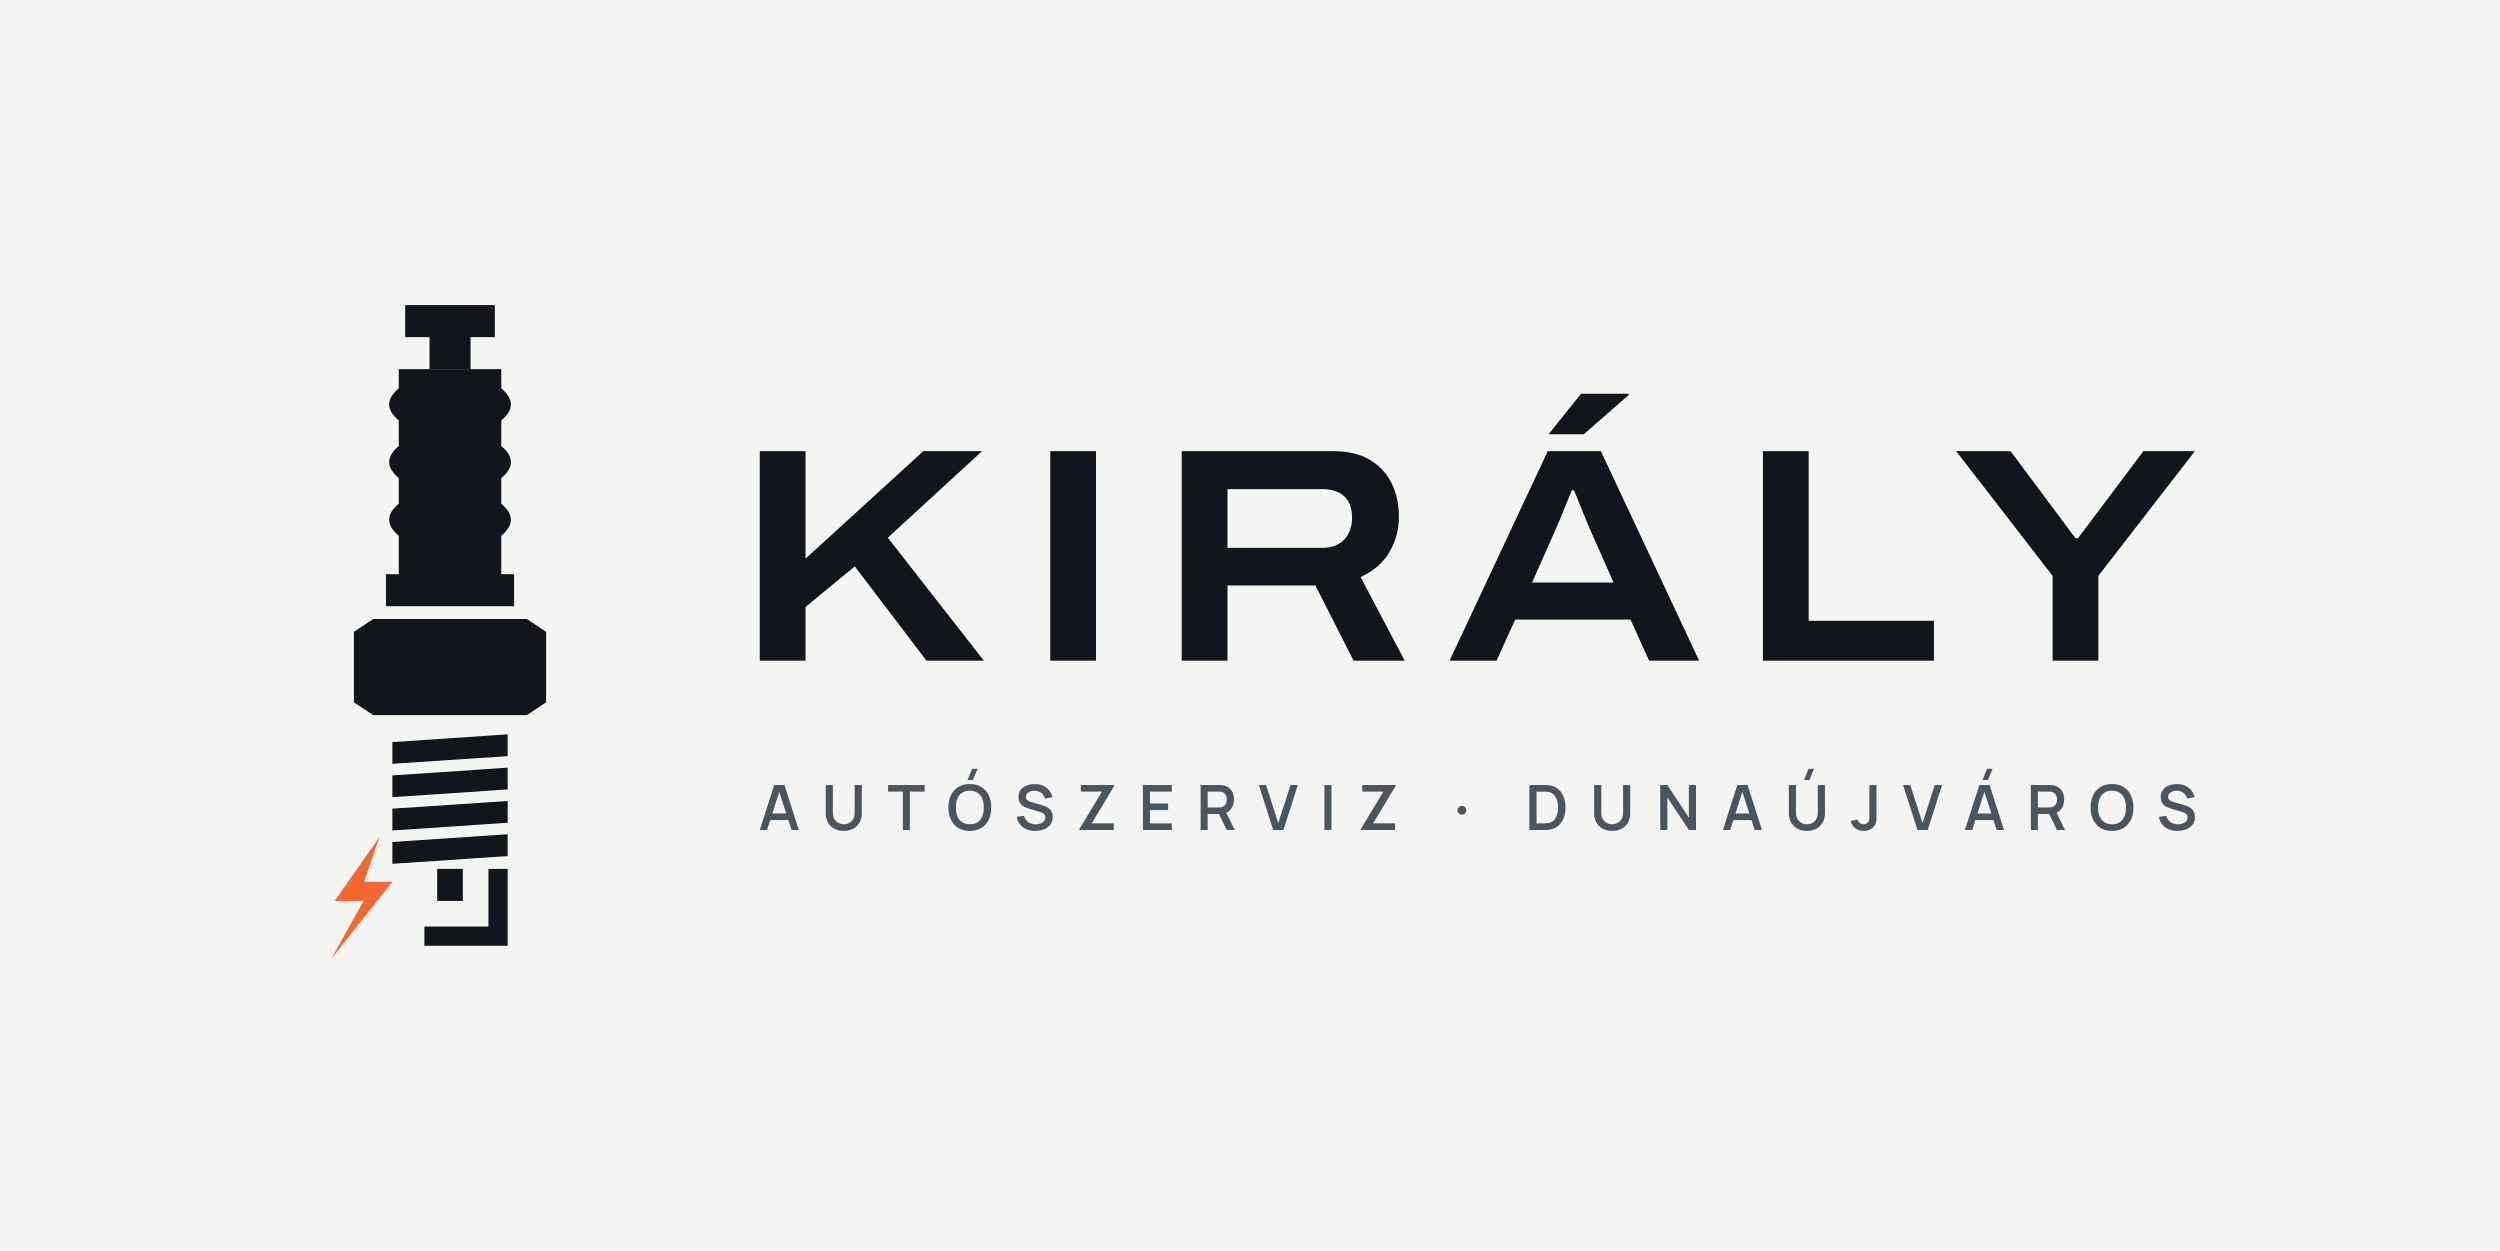
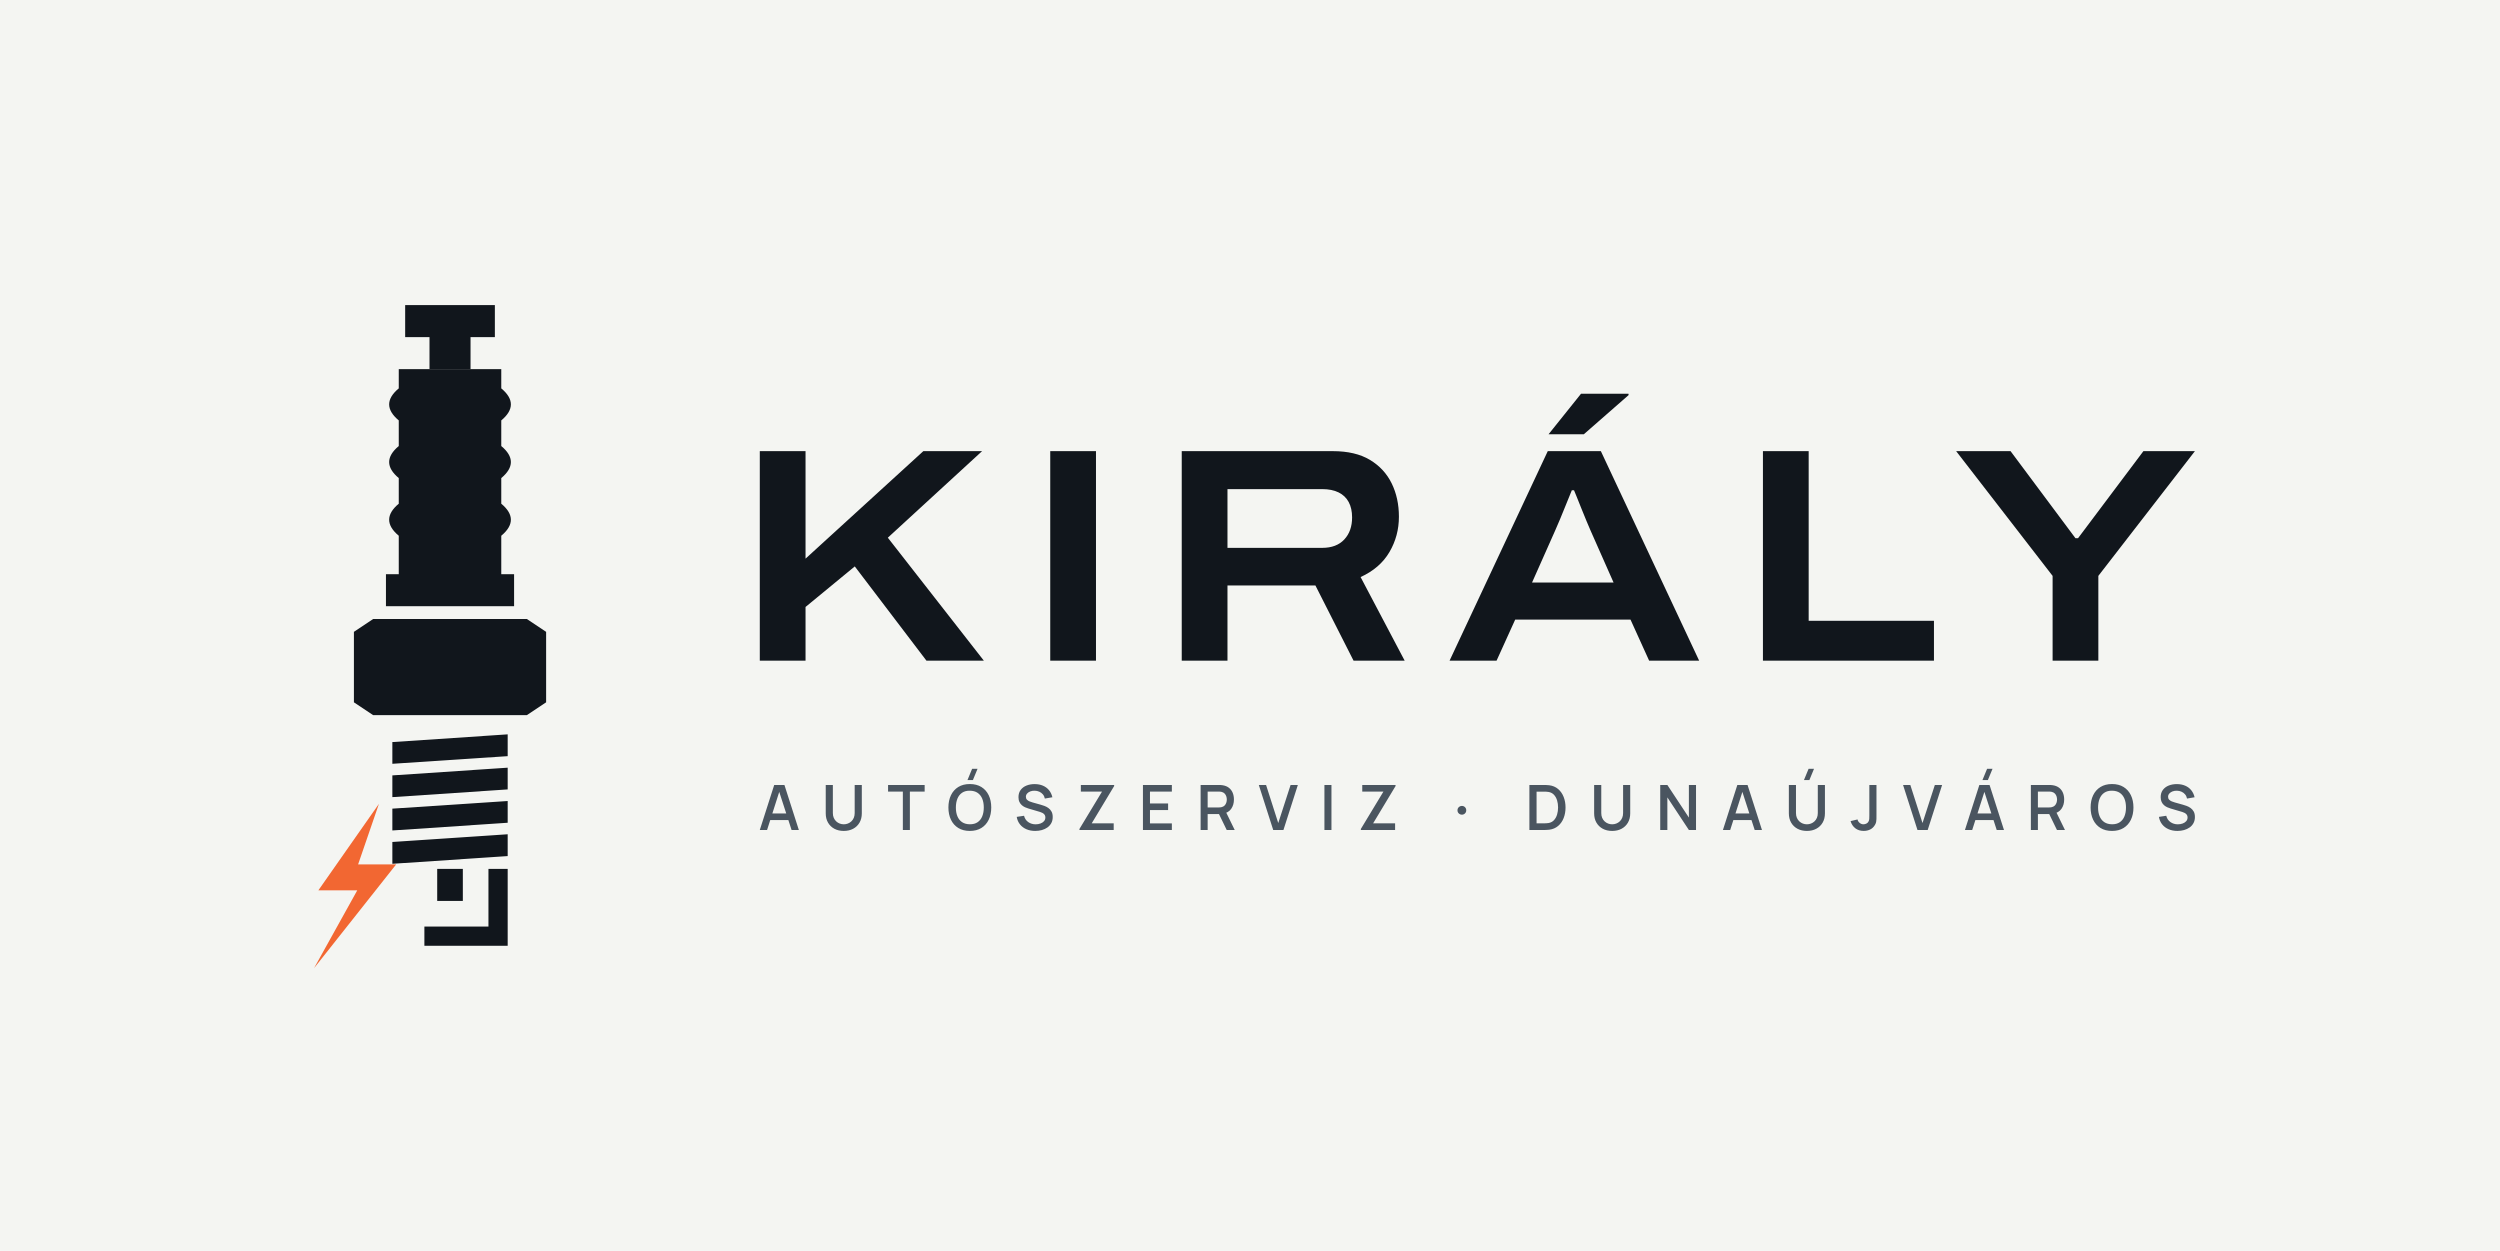
<svg xmlns="http://www.w3.org/2000/svg" viewBox="-19 -32 327.77 164" width="1311.09" height="656" role="img">
  <rect x="-19" y="-32" width="327.77" height="164" fill="#F4F5F2" />
  <path d="M34.12 8H45.88V12.2H42.69V16.4H37.31V12.2H34.12Z" fill="#11161C" />
  <path d="M33.28 16.4H46.72V18.92Q49.24 21.02 46.72 23.12V26.48Q49.24 28.58 46.72 30.68V34.04Q49.24 36.14 46.72 38.24V43.28H48.4V47.48H31.6V43.28H33.28V38.24Q30.76 36.14 33.28 34.04V30.68Q30.76 28.58 33.28 26.48V23.12Q30.76 21.02 33.28 18.92Z" fill="#11161C" />
  <path d="M27.4 50.84L29.92 49.16H50.08L52.6 50.84V60.08L50.08 61.76H29.92L27.4 60.08Z" fill="#11161C" />
  <path d="M32.44 65.29L47.56 64.28V67.14L32.44 68.14Z" fill="#11161C" />
  <path d="M32.44 69.66L47.56 68.65V71.5L32.44 72.51Z" fill="#11161C" />
  <path d="M32.44 74.02L47.56 73.02V75.87L32.44 76.88Z" fill="#11161C" />
  <path d="M32.44 78.39L47.56 77.38V80.24L32.44 81.25Z" fill="#11161C" />
  <rect x="38.32" y="81.92" width="3.36" height="4.2" fill="#11161C" />
  <path d="M45.04 81.92H47.56V92H36.64V89.48H45.04Z" fill="#11161C" />
-   <path d="M30.76 77.72L24.88 86.12H28.66L24.46 93.68L32.44 83.6H28.74Z" fill="#F26732" />
+   <path d="M30.68 73.39L22.74 84.73H27.84L22.17 94.94L32.94 81.33H27.95Z" fill="#F26732" />
  <path d="M80.615 54.62V27.149H86.612V41.245L102.057 27.149H109.759L97.401 38.496L109.991 54.62H102.465L93.069 42.262L86.612 47.578V54.62ZM118.695 54.62V27.149H124.692V54.62ZM135.935 54.62V27.149H155.744Q158.703 27.149 160.61 28.295Q162.516 29.442 163.462 31.381Q164.409 33.321 164.409 35.746Q164.409 38.263 163.167 40.381Q161.924 42.498 159.385 43.658L165.164 54.62H158.462L153.46 44.757H141.932V54.62ZM141.932 39.83H154.345Q156.223 39.83 157.247 38.73Q158.271 37.63 158.271 35.843Q158.271 34.654 157.825 33.823Q157.378 32.991 156.5 32.559Q155.623 32.127 154.345 32.127H141.932ZM171.05 54.62 183.926 27.149H190.886L203.773 54.62H197.216L194.771 49.231H179.656L177.212 54.62ZM181.864 44.375H192.552L189.533 37.555Q189.347 37.129 189.018 36.346Q188.688 35.562 188.352 34.714Q188.016 33.865 187.736 33.177Q187.456 32.488 187.367 32.276H187.08Q186.758 33.071 186.337 34.105Q185.916 35.138 185.529 36.084Q185.141 37.03 184.883 37.583ZM184.033 24.932 188.285 19.623H194.51L194.522 19.801L188.658 24.932ZM212.135 54.62V27.149H218.132V49.396H234.558V54.62ZM250.114 54.62V43.503L237.468 27.149H244.601L253.11 38.564H253.449L262.019 27.149H268.771L256.111 43.503V54.62Z" fill="#11161C" />
  <path d="M80.615 76.82 82.505 70.917H83.845L85.735 76.82H84.782L83.054 71.479H83.275L81.568 76.82ZM81.632 75.514V74.652H84.722V75.514ZM91.625 76.943Q90.926 76.943 90.393 76.658Q89.86 76.372 89.56 75.854Q89.26 75.336 89.26 74.637V70.924L90.194 70.917V74.602Q90.194 74.957 90.314 75.231Q90.434 75.505 90.638 75.693Q90.841 75.881 91.098 75.978Q91.354 76.074 91.625 76.074Q91.902 76.074 92.158 75.976Q92.415 75.878 92.617 75.69Q92.819 75.502 92.937 75.228Q93.055 74.954 93.055 74.602V70.917H93.99V74.637Q93.99 75.335 93.69 75.853Q93.39 76.371 92.857 76.657Q92.324 76.943 91.625 76.943ZM99.37 76.82V71.784H97.433V70.917H102.229V71.784H100.292V76.82ZM108.555 70.272H107.844L108.452 68.796H109.164ZM108.152 76.943Q107.268 76.943 106.64 76.556Q106.011 76.168 105.678 75.476Q105.344 74.783 105.344 73.869Q105.344 72.955 105.678 72.262Q106.011 71.569 106.64 71.182Q107.268 70.794 108.152 70.794Q109.036 70.794 109.665 71.182Q110.293 71.569 110.626 72.262Q110.96 72.955 110.96 73.869Q110.96 74.783 110.626 75.476Q110.293 76.168 109.665 76.556Q109.036 76.943 108.152 76.943ZM108.152 76.07Q108.763 76.076 109.169 75.801Q109.575 75.526 109.779 75.028Q109.982 74.53 109.982 73.869Q109.982 73.208 109.779 72.715Q109.575 72.223 109.169 71.948Q108.763 71.674 108.152 71.668Q107.541 71.661 107.136 71.936Q106.731 72.211 106.527 72.709Q106.324 73.208 106.322 73.869Q106.32 74.53 106.523 75.022Q106.727 75.513 107.134 75.789Q107.541 76.064 108.152 76.07ZM116.729 76.943Q116.088 76.943 115.573 76.721Q115.059 76.498 114.727 76.085Q114.395 75.671 114.301 75.1L115.26 74.955Q115.392 75.488 115.811 75.782Q116.23 76.076 116.785 76.076Q117.12 76.076 117.41 75.97Q117.7 75.865 117.877 75.665Q118.055 75.464 118.055 75.18Q118.055 75.038 118.008 74.925Q117.96 74.811 117.871 74.725Q117.783 74.638 117.652 74.571Q117.521 74.503 117.356 74.453L115.838 74.004Q115.629 73.944 115.4 73.842Q115.172 73.741 114.975 73.572Q114.778 73.402 114.654 73.144Q114.53 72.885 114.53 72.51Q114.53 71.951 114.816 71.569Q115.101 71.186 115.585 70.992Q116.068 70.798 116.666 70.801Q117.268 70.807 117.743 71.011Q118.217 71.215 118.533 71.599Q118.849 71.983 118.976 72.528L117.986 72.698Q117.922 72.376 117.728 72.147Q117.535 71.918 117.254 71.796Q116.974 71.674 116.653 71.668Q116.341 71.661 116.08 71.761Q115.818 71.861 115.66 72.043Q115.502 72.224 115.502 72.465Q115.502 72.697 115.638 72.841Q115.775 72.984 115.979 73.069Q116.183 73.153 116.387 73.209L117.461 73.51Q117.672 73.567 117.937 73.665Q118.203 73.762 118.45 73.937Q118.697 74.112 118.858 74.397Q119.019 74.682 119.019 75.119Q119.019 75.571 118.834 75.914Q118.649 76.256 118.329 76.484Q118.009 76.712 117.597 76.828Q117.184 76.943 116.729 76.943ZM122.523 76.82V76.685L125.485 71.784H122.708V70.917H127.075V71.057L124.13 75.949H127.014V76.82ZM130.848 76.82V70.917H134.64V71.784H131.771V73.34H134.148V74.207H131.771V75.953H134.64V76.82ZM138.411 76.82V70.917H140.823Q140.909 70.917 141.041 70.924Q141.173 70.93 141.286 70.95Q141.79 71.028 142.122 71.289Q142.454 71.55 142.616 71.945Q142.778 72.341 142.778 72.823Q142.778 73.538 142.416 74.052Q142.053 74.566 141.315 74.691L140.93 74.73H139.333V76.82ZM141.832 76.82 140.667 74.418 141.602 74.197 142.881 76.82ZM139.333 73.863H140.786Q140.868 73.863 140.969 73.854Q141.07 73.846 141.159 73.824Q141.413 73.761 141.564 73.601Q141.714 73.44 141.779 73.233Q141.844 73.026 141.844 72.823Q141.844 72.621 141.779 72.414Q141.714 72.207 141.564 72.046Q141.413 71.886 141.159 71.823Q141.07 71.8 140.969 71.792Q140.868 71.784 140.786 71.784H139.333ZM147.929 76.82 146.039 70.917H146.992L148.589 75.908L150.206 70.917H151.159L149.269 76.82ZM154.643 76.82V70.917H155.565V76.82ZM159.418 76.82V76.685L162.38 71.784H159.603V70.917H163.97V71.057L161.025 75.949H163.909V76.82ZM172.676 74.811Q172.43 74.811 172.259 74.648Q172.088 74.485 172.088 74.238Q172.088 73.99 172.259 73.827Q172.43 73.664 172.676 73.664Q172.903 73.664 173.069 73.827Q173.236 73.99 173.236 74.238Q173.236 74.485 173.069 74.648Q172.903 74.811 172.676 74.811ZM181.516 76.82V70.917H183.381Q183.46 70.917 183.681 70.922Q183.903 70.926 184.107 70.952Q184.804 71.04 185.283 71.449Q185.763 71.858 186.008 72.488Q186.254 73.118 186.254 73.869Q186.254 74.621 186.008 75.251Q185.763 75.88 185.283 76.289Q184.804 76.697 184.107 76.785Q183.904 76.811 183.681 76.815Q183.458 76.82 183.381 76.82ZM182.457 75.947H183.381Q183.513 75.947 183.704 75.939Q183.895 75.932 184.043 75.904Q184.478 75.821 184.749 75.521Q185.021 75.221 185.149 74.787Q185.277 74.353 185.277 73.869Q185.277 73.369 185.146 72.935Q185.014 72.501 184.741 72.207Q184.468 71.913 184.043 71.834Q183.895 71.803 183.703 71.797Q183.51 71.791 183.381 71.791H182.457ZM192.37 76.943Q191.671 76.943 191.138 76.658Q190.606 76.372 190.305 75.854Q190.005 75.336 190.005 74.637V70.924L190.94 70.917V74.602Q190.94 74.957 191.059 75.231Q191.179 75.505 191.383 75.693Q191.586 75.881 191.843 75.978Q192.1 76.074 192.37 76.074Q192.647 76.074 192.904 75.976Q193.16 75.878 193.362 75.69Q193.564 75.502 193.682 75.228Q193.801 74.954 193.801 74.602V70.917H194.735V74.637Q194.735 75.335 194.435 75.853Q194.135 76.371 193.602 76.657Q193.069 76.943 192.37 76.943ZM198.67 76.82V70.917H199.605L202.427 75.191V70.917H203.362V76.82H202.427L199.605 72.545V76.82ZM206.889 76.82 208.778 70.917H210.119L212.008 76.82H211.055L209.328 71.479H209.549L207.842 76.82ZM207.905 75.514V74.652H210.996V75.514ZM218.225 70.272H217.513L218.122 68.796H218.833ZM217.899 76.943Q217.2 76.943 216.667 76.658Q216.134 76.372 215.834 75.854Q215.534 75.336 215.534 74.637V70.924L216.468 70.917V74.602Q216.468 74.957 216.588 75.231Q216.708 75.505 216.911 75.693Q217.115 75.881 217.371 75.978Q217.628 76.074 217.899 76.074Q218.175 76.074 218.432 75.976Q218.689 75.878 218.891 75.69Q219.093 75.502 219.211 75.228Q219.329 74.954 219.329 74.602V70.917H220.264V74.637Q220.264 75.335 219.964 75.853Q219.663 76.371 219.13 76.657Q218.598 76.943 217.899 76.943ZM225.351 76.941Q224.689 76.941 224.244 76.593Q223.8 76.244 223.625 75.654L224.537 75.437Q224.588 75.699 224.815 75.886Q225.041 76.074 225.318 76.074Q225.501 76.074 225.702 75.979Q225.902 75.883 226 75.67Q226.065 75.53 226.076 75.344Q226.086 75.159 226.086 74.91V70.917H227.021V74.91Q227.021 75.178 227.018 75.384Q227.016 75.589 226.977 75.771Q226.938 75.953 226.826 76.146Q226.59 76.558 226.204 76.749Q225.818 76.941 225.351 76.941ZM232.397 76.82 230.507 70.917H231.46L233.057 75.908L234.674 70.917H235.627L233.737 76.82ZM241.628 70.272H240.917L241.525 68.796H242.237ZM238.619 76.82 240.509 70.917H241.849L243.739 76.82H242.786L241.058 71.479H241.279L239.572 76.82ZM239.636 75.514V74.652H242.726V75.514ZM247.264 76.82V70.917H249.676Q249.762 70.917 249.894 70.924Q250.026 70.93 250.139 70.95Q250.643 71.028 250.975 71.289Q251.307 71.55 251.469 71.945Q251.631 72.341 251.631 72.823Q251.631 73.538 251.269 74.052Q250.906 74.566 250.168 74.691L249.783 74.73H248.186V76.82ZM250.685 76.82 249.52 74.418 250.455 74.197 251.734 76.82ZM248.186 73.863H249.639Q249.721 73.863 249.822 73.854Q249.923 73.846 250.012 73.824Q250.266 73.761 250.417 73.601Q250.567 73.44 250.632 73.233Q250.697 73.026 250.697 72.823Q250.697 72.621 250.632 72.414Q250.567 72.207 250.417 72.046Q250.266 71.886 250.012 71.823Q249.923 71.8 249.822 71.792Q249.721 71.784 249.639 71.784H248.186ZM257.905 76.943Q257.021 76.943 256.392 76.556Q255.764 76.168 255.431 75.476Q255.097 74.783 255.097 73.869Q255.097 72.955 255.431 72.262Q255.764 71.569 256.392 71.182Q257.021 70.794 257.905 70.794Q258.789 70.794 259.417 71.182Q260.046 71.569 260.379 72.262Q260.713 72.955 260.713 73.869Q260.713 74.783 260.379 75.476Q260.046 76.168 259.417 76.556Q258.789 76.943 257.905 76.943ZM257.905 76.07Q258.516 76.076 258.922 75.801Q259.328 75.526 259.532 75.028Q259.735 74.53 259.735 73.869Q259.735 73.208 259.532 72.715Q259.328 72.223 258.922 71.948Q258.516 71.674 257.905 71.668Q257.294 71.661 256.889 71.936Q256.484 72.211 256.28 72.709Q256.077 73.208 256.075 73.869Q256.073 74.53 256.276 75.022Q256.48 75.513 256.887 75.789Q257.294 76.064 257.905 76.07ZM266.482 76.943Q265.841 76.943 265.326 76.721Q264.812 76.498 264.48 76.085Q264.148 75.671 264.053 75.1L265.013 74.955Q265.145 75.488 265.564 75.782Q265.983 76.076 266.537 76.076Q266.873 76.076 267.163 75.97Q267.453 75.865 267.63 75.665Q267.808 75.464 267.808 75.18Q267.808 75.038 267.76 74.925Q267.713 74.811 267.624 74.725Q267.536 74.638 267.405 74.571Q267.274 74.503 267.109 74.453L265.591 74.004Q265.382 73.944 265.153 73.842Q264.924 73.741 264.728 73.572Q264.531 73.402 264.407 73.144Q264.283 72.885 264.283 72.51Q264.283 71.951 264.568 71.569Q264.854 71.186 265.337 70.992Q265.821 70.798 266.419 70.801Q267.021 70.807 267.496 71.011Q267.97 71.215 268.286 71.599Q268.602 71.983 268.728 72.528L267.738 72.698Q267.675 72.376 267.481 72.147Q267.288 71.918 267.007 71.796Q266.727 71.674 266.406 71.668Q266.094 71.661 265.832 71.761Q265.571 71.861 265.413 72.043Q265.254 72.224 265.254 72.465Q265.254 72.697 265.391 72.841Q265.528 72.984 265.732 73.069Q265.936 73.153 266.14 73.209L267.214 73.51Q267.425 73.567 267.69 73.665Q267.956 73.762 268.203 73.937Q268.45 74.112 268.611 74.397Q268.771 74.682 268.771 75.119Q268.771 75.571 268.586 75.914Q268.401 76.256 268.082 76.484Q267.762 76.712 267.35 76.828Q266.937 76.943 266.482 76.943Z" fill="#4A5560" />
</svg>
